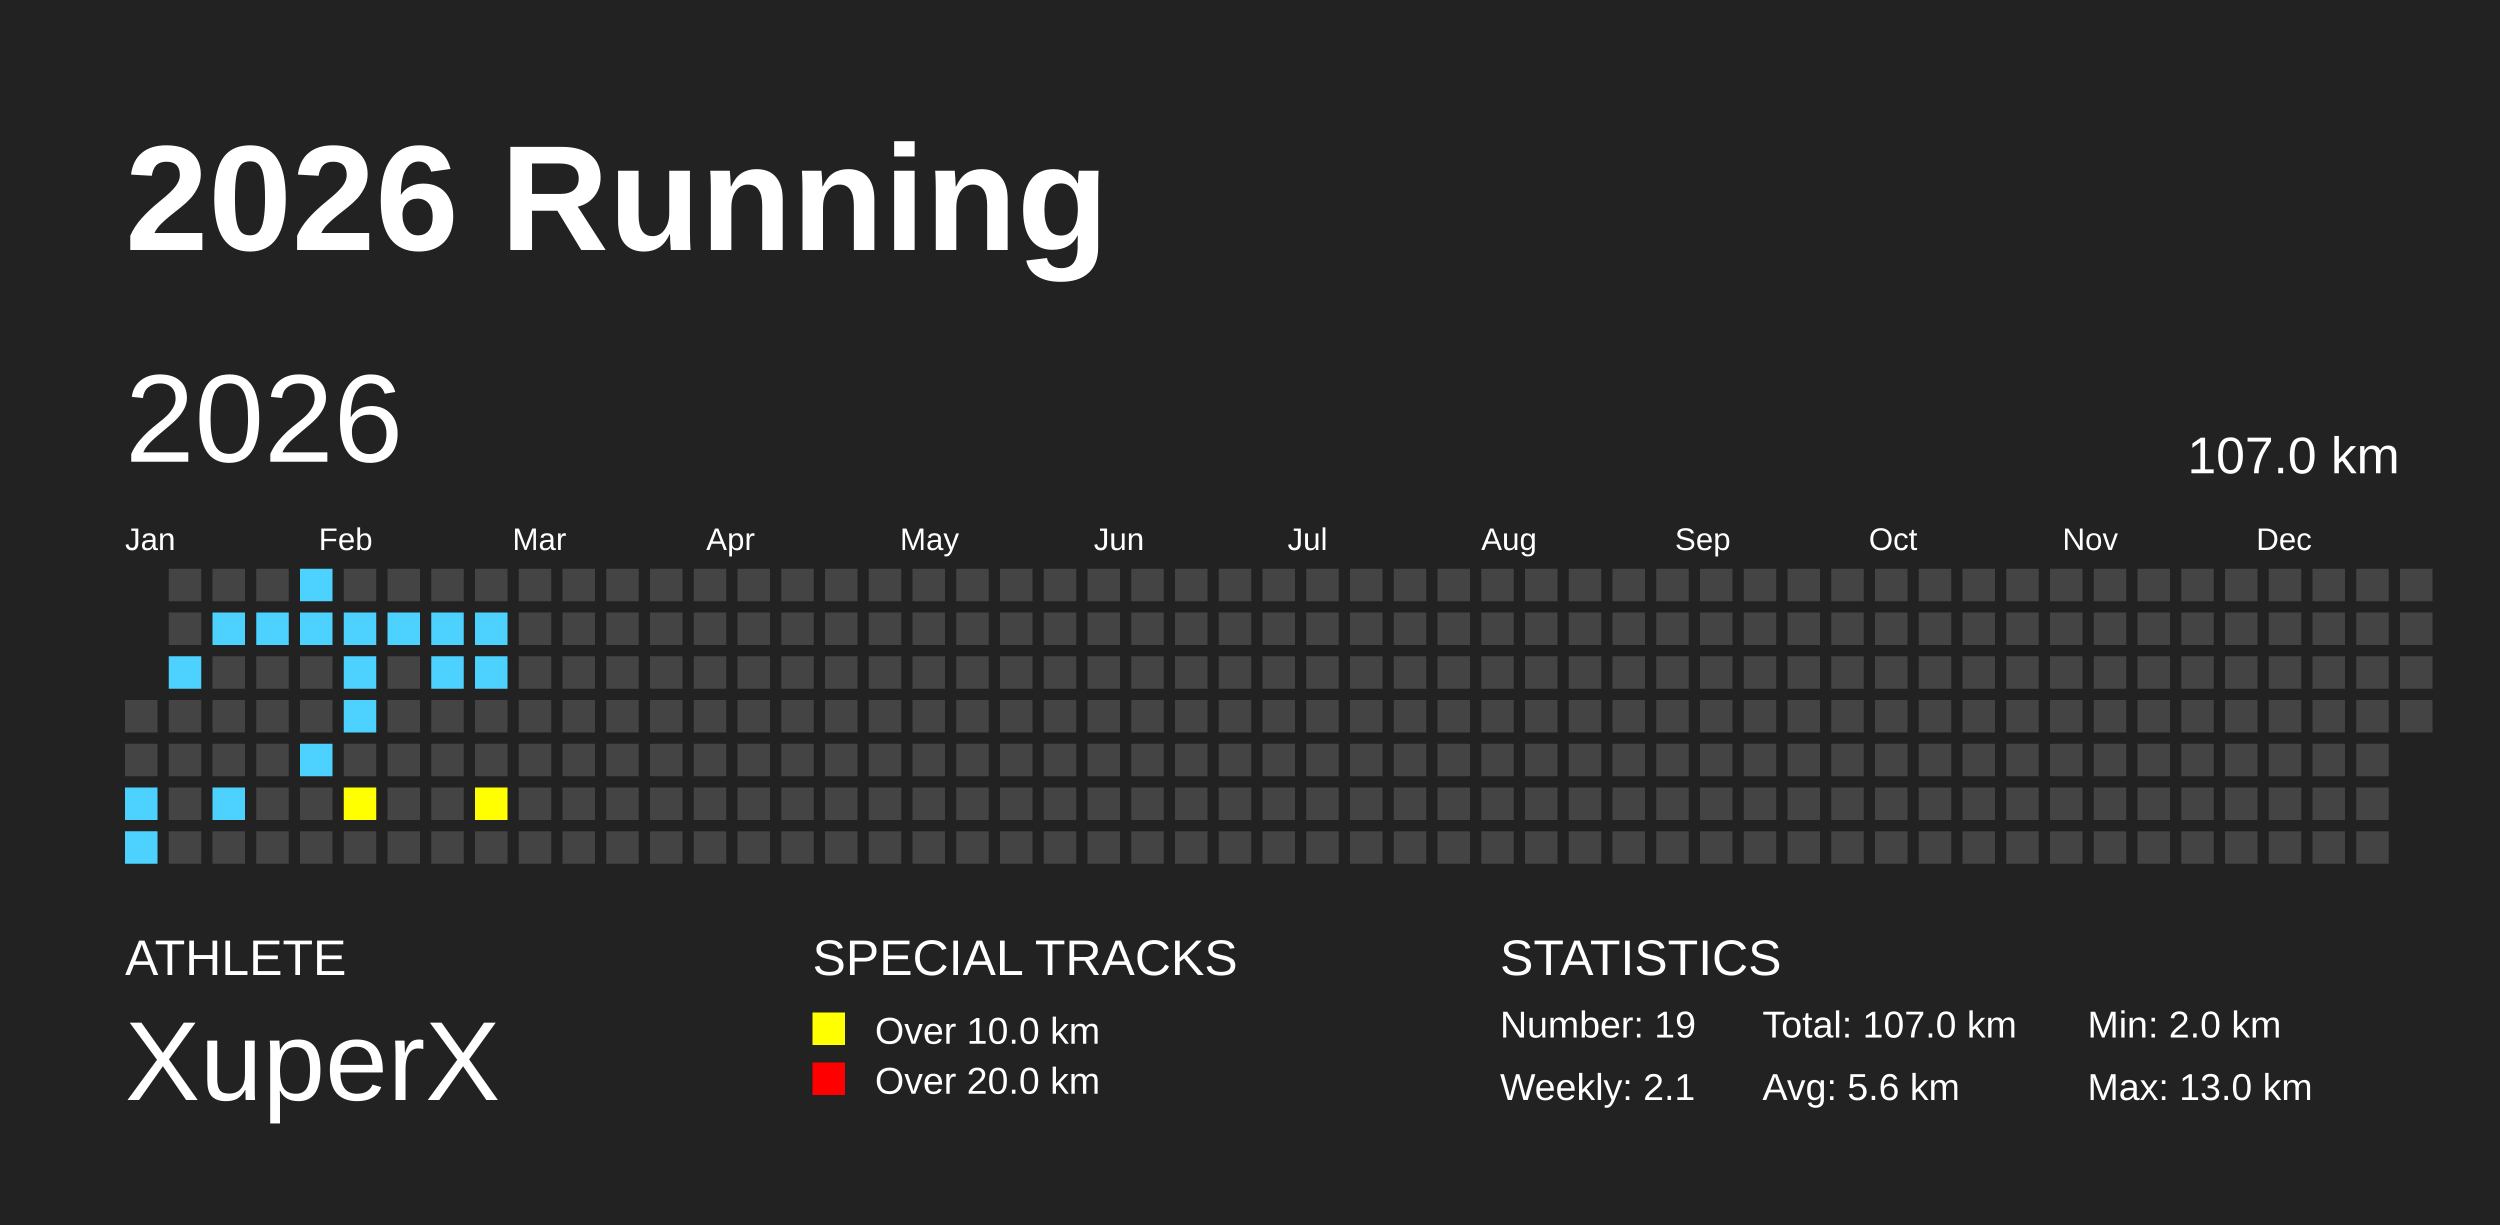
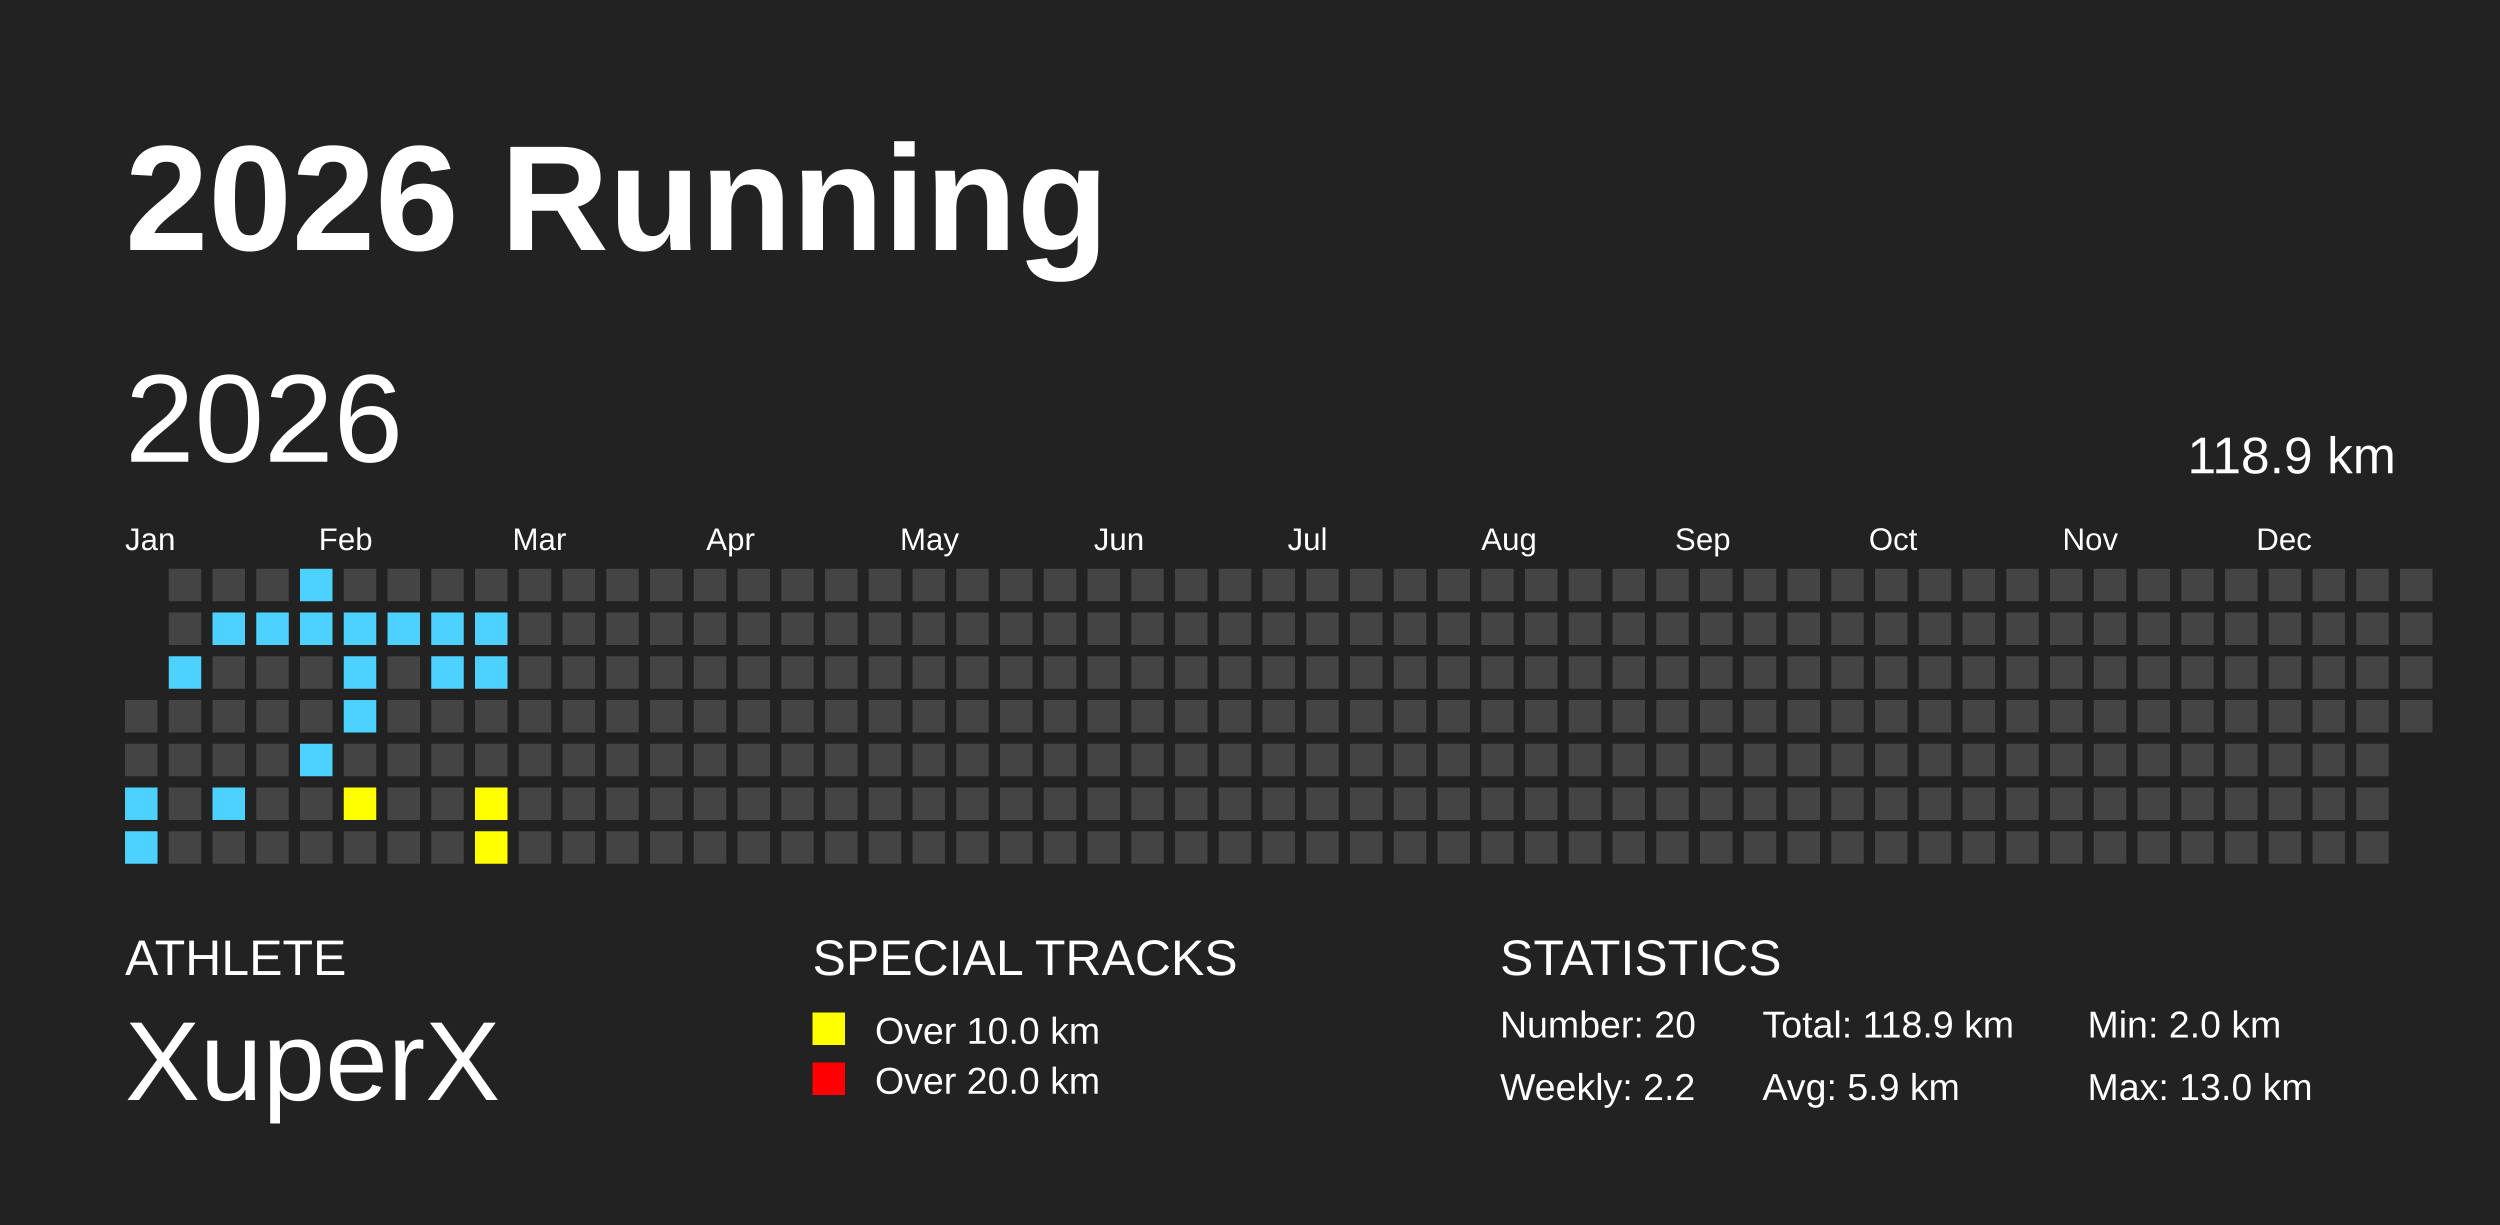
<svg xmlns="http://www.w3.org/2000/svg" baseProfile="full" height="98mm" version="1.1" viewBox="0,0,200,98" width="200mm">
  <defs />
  <rect fill="#222222" height="98" width="200" x="0" y="0" />
  <text fill="#FFFFFF" style="font-size:12px; font-family:Arial; font-weight:bold;" x="10" y="20">2026 Running</text>
  <text fill="#FFFFFF" style="font-size:4px; font-family:Arial" x="10" y="78">ATHLETE</text>
  <text fill="#FFFFFF" style="font-size:9px; font-family:Arial" x="10" y="88">XuperX</text>
  <text fill="#FFFFFF" style="font-size:4px; font-family:Arial" x="65" y="78">SPECIAL TRACKS</text>
  <rect fill="yellow" height="2.6" width="2.6" x="65" y="81" />
  <text fill="#FFFFFF" style="font-size:3px; font-family:Arial" x="70" y="83.5">Over 10.0 km</text>
  <rect fill="red" height="2.6" width="2.6" x="65" y="85" />
  <text fill="#FFFFFF" style="font-size:3px; font-family:Arial" x="70" y="87.5">Over 20.0 km</text>
  <text fill="#FFFFFF" style="font-size:4px; font-family:Arial" x="120" y="78">STATISTICS</text>
-   <text fill="#FFFFFF" style="font-size:3px; font-family:Arial" x="120" y="83">Number: 19</text>
-   <text fill="#FFFFFF" style="font-size:3px; font-family:Arial" x="120" y="88">Weekly: 2.1</text>
-   <text fill="#FFFFFF" style="font-size:3px; font-family:Arial" x="141" y="83">Total: 107.0 km</text>
-   <text fill="#FFFFFF" style="font-size:3px; font-family:Arial" x="141" y="88">Avg: 5.6 km</text>
+   <text fill="#FFFFFF" style="font-size:3px; font-family:Arial" x="120" y="83">Number: 20</text>
+   <text fill="#FFFFFF" style="font-size:3px; font-family:Arial" x="120" y="88">Weekly: 2.2</text>
+   <text fill="#FFFFFF" style="font-size:3px; font-family:Arial" x="141" y="83">Total: 118.9 km</text>
+   <text fill="#FFFFFF" style="font-size:3px; font-family:Arial" x="141" y="88">Avg: 5.9 km</text>
  <text fill="#FFFFFF" style="font-size:3px; font-family:Arial" x="167" y="83">Min: 2.0 km</text>
  <text fill="#FFFFFF" style="font-size:3px; font-family:Arial" x="167" y="88">Max: 13.0 km</text>
  <text dominant-baseline="hanging" fill="#FFFFFF" style="font-size:10.0px; font-family:Arial;" x="10" y="30">2026</text>
-   <text dominant-baseline="hanging" fill="#FFFFFF" style="font-size:4.125px; font-family:Arial;" x="175" y="35">107.0 km</text>
+   <text dominant-baseline="hanging" fill="#FFFFFF" style="font-size:4.125px; font-family:Arial;" x="175" y="35">118.9 km</text>
  <text fill="#FFFFFF" style="font-size:2.5px; font-family:Arial" x="10.0" y="44">Jan</text>
  <text fill="#FFFFFF" style="font-size:2.5px; font-family:Arial" x="25.5" y="44">Feb</text>
  <text fill="#FFFFFF" style="font-size:2.5px; font-family:Arial" x="41.0" y="44">Mar</text>
  <text fill="#FFFFFF" style="font-size:2.5px; font-family:Arial" x="56.5" y="44">Apr</text>
  <text fill="#FFFFFF" style="font-size:2.5px; font-family:Arial" x="72.0" y="44">May</text>
  <text fill="#FFFFFF" style="font-size:2.5px; font-family:Arial" x="87.5" y="44">Jun</text>
  <text fill="#FFFFFF" style="font-size:2.5px; font-family:Arial" x="103.0" y="44">Jul</text>
  <text fill="#FFFFFF" style="font-size:2.5px; font-family:Arial" x="118.5" y="44">Aug</text>
  <text fill="#FFFFFF" style="font-size:2.5px; font-family:Arial" x="134.0" y="44">Sep</text>
  <text fill="#FFFFFF" style="font-size:2.5px; font-family:Arial" x="149.5" y="44">Oct</text>
  <text fill="#FFFFFF" style="font-size:2.5px; font-family:Arial" x="165.0" y="44">Nov</text>
  <text fill="#FFFFFF" style="font-size:2.5px; font-family:Arial" x="180.5" y="44">Dec</text>
  <rect fill="#444444" height="2.6" width="2.6" x="10.0" y="56.0" />
  <rect fill="#444444" height="2.6" width="2.6" x="10.0" y="59.5" />
  <rect fill="#4DD2FF" height="2.6" width="2.6" x="10.0" y="63.0" />
  <rect fill="#4DD2FF" height="2.6" width="2.6" x="10.0" y="66.5" />
  <rect fill="#444444" height="2.6" width="2.6" x="13.5" y="45.5" />
  <rect fill="#444444" height="2.6" width="2.6" x="13.5" y="49.0" />
  <rect fill="#4DD2FF" height="2.6" width="2.6" x="13.5" y="52.5" />
  <rect fill="#444444" height="2.6" width="2.6" x="13.5" y="56.0" />
  <rect fill="#444444" height="2.6" width="2.6" x="13.5" y="59.5" />
  <rect fill="#444444" height="2.6" width="2.6" x="13.5" y="63.0" />
  <rect fill="#444444" height="2.6" width="2.6" x="13.5" y="66.5" />
  <rect fill="#444444" height="2.6" width="2.6" x="17.0" y="45.5" />
  <rect fill="#4DD2FF" height="2.6" width="2.6" x="17.0" y="49.0" />
  <rect fill="#444444" height="2.6" width="2.6" x="17.0" y="52.5" />
  <rect fill="#444444" height="2.6" width="2.6" x="17.0" y="56.0" />
  <rect fill="#444444" height="2.6" width="2.6" x="17.0" y="59.5" />
  <rect fill="#4DD2FF" height="2.6" width="2.6" x="17.0" y="63.0" />
  <rect fill="#444444" height="2.6" width="2.6" x="17.0" y="66.5" />
  <rect fill="#444444" height="2.6" width="2.6" x="20.5" y="45.5" />
  <rect fill="#4DD2FF" height="2.6" width="2.6" x="20.5" y="49.0" />
  <rect fill="#444444" height="2.6" width="2.6" x="20.5" y="52.5" />
  <rect fill="#444444" height="2.6" width="2.6" x="20.5" y="56.0" />
  <rect fill="#444444" height="2.6" width="2.6" x="20.5" y="59.5" />
  <rect fill="#444444" height="2.6" width="2.6" x="20.5" y="63.0" />
  <rect fill="#444444" height="2.6" width="2.6" x="20.5" y="66.5" />
  <rect fill="#4DD2FF" height="2.6" width="2.6" x="24.0" y="45.5" />
  <rect fill="#4DD2FF" height="2.6" width="2.6" x="24.0" y="49.0" />
  <rect fill="#444444" height="2.6" width="2.6" x="24.0" y="52.5" />
  <rect fill="#444444" height="2.6" width="2.6" x="24.0" y="56.0" />
  <rect fill="#4DD2FF" height="2.6" width="2.6" x="24.0" y="59.5" />
  <rect fill="#444444" height="2.6" width="2.6" x="24.0" y="63.0" />
  <rect fill="#444444" height="2.6" width="2.6" x="24.0" y="66.5" />
  <rect fill="#444444" height="2.6" width="2.6" x="27.5" y="45.5" />
  <rect fill="#4DD2FF" height="2.6" width="2.6" x="27.5" y="49.0" />
  <rect fill="#4DD2FF" height="2.6" width="2.6" x="27.5" y="52.5" />
  <rect fill="#4DD2FF" height="2.6" width="2.6" x="27.5" y="56.0" />
  <rect fill="#444444" height="2.6" width="2.6" x="27.5" y="59.5" />
  <rect fill="yellow" height="2.6" width="2.6" x="27.5" y="63.0" />
  <rect fill="#444444" height="2.6" width="2.6" x="27.5" y="66.5" />
  <rect fill="#444444" height="2.6" width="2.6" x="31.0" y="45.5" />
  <rect fill="#4DD2FF" height="2.6" width="2.6" x="31.0" y="49.0" />
  <rect fill="#444444" height="2.6" width="2.6" x="31.0" y="52.5" />
  <rect fill="#444444" height="2.6" width="2.6" x="31.0" y="56.0" />
  <rect fill="#444444" height="2.6" width="2.6" x="31.0" y="59.5" />
  <rect fill="#444444" height="2.6" width="2.6" x="31.0" y="63.0" />
  <rect fill="#444444" height="2.6" width="2.6" x="31.0" y="66.5" />
  <rect fill="#444444" height="2.6" width="2.6" x="34.5" y="45.5" />
  <rect fill="#4DD2FF" height="2.6" width="2.6" x="34.5" y="49.0" />
  <rect fill="#4DD2FF" height="2.6" width="2.6" x="34.5" y="52.5" />
  <rect fill="#444444" height="2.6" width="2.6" x="34.5" y="56.0" />
  <rect fill="#444444" height="2.6" width="2.6" x="34.5" y="59.5" />
  <rect fill="#444444" height="2.6" width="2.6" x="34.5" y="63.0" />
  <rect fill="#444444" height="2.6" width="2.6" x="34.5" y="66.5" />
  <rect fill="#444444" height="2.6" width="2.6" x="38.0" y="45.5" />
  <rect fill="#4DD2FF" height="2.6" width="2.6" x="38.0" y="49.0" />
  <rect fill="#4DD2FF" height="2.6" width="2.6" x="38.0" y="52.5" />
  <rect fill="#444444" height="2.6" width="2.6" x="38.0" y="56.0" />
  <rect fill="#444444" height="2.6" width="2.6" x="38.0" y="59.5" />
  <rect fill="yellow" height="2.6" width="2.6" x="38.0" y="63.0" />
-   <rect fill="#444444" height="2.6" width="2.6" x="38.0" y="66.5" />
+   <rect fill="yellow" height="2.6" width="2.6" x="38.0" y="66.5" />
  <rect fill="#444444" height="2.6" width="2.6" x="41.5" y="45.5" />
  <rect fill="#444444" height="2.6" width="2.6" x="41.5" y="49.0" />
  <rect fill="#444444" height="2.6" width="2.6" x="41.5" y="52.5" />
  <rect fill="#444444" height="2.6" width="2.6" x="41.5" y="56.0" />
  <rect fill="#444444" height="2.6" width="2.6" x="41.5" y="59.5" />
  <rect fill="#444444" height="2.6" width="2.6" x="41.5" y="63.0" />
  <rect fill="#444444" height="2.6" width="2.6" x="41.5" y="66.5" />
  <rect fill="#444444" height="2.6" width="2.6" x="45.0" y="45.5" />
  <rect fill="#444444" height="2.6" width="2.6" x="45.0" y="49.0" />
  <rect fill="#444444" height="2.6" width="2.6" x="45.0" y="52.5" />
  <rect fill="#444444" height="2.6" width="2.6" x="45.0" y="56.0" />
  <rect fill="#444444" height="2.6" width="2.6" x="45.0" y="59.5" />
  <rect fill="#444444" height="2.6" width="2.6" x="45.0" y="63.0" />
  <rect fill="#444444" height="2.6" width="2.6" x="45.0" y="66.5" />
  <rect fill="#444444" height="2.6" width="2.6" x="48.5" y="45.5" />
  <rect fill="#444444" height="2.6" width="2.6" x="48.5" y="49.0" />
  <rect fill="#444444" height="2.6" width="2.6" x="48.5" y="52.5" />
  <rect fill="#444444" height="2.6" width="2.6" x="48.5" y="56.0" />
  <rect fill="#444444" height="2.6" width="2.6" x="48.5" y="59.5" />
  <rect fill="#444444" height="2.6" width="2.6" x="48.5" y="63.0" />
  <rect fill="#444444" height="2.6" width="2.6" x="48.5" y="66.5" />
  <rect fill="#444444" height="2.6" width="2.6" x="52.0" y="45.5" />
  <rect fill="#444444" height="2.6" width="2.6" x="52.0" y="49.0" />
  <rect fill="#444444" height="2.6" width="2.6" x="52.0" y="52.5" />
  <rect fill="#444444" height="2.6" width="2.6" x="52.0" y="56.0" />
  <rect fill="#444444" height="2.6" width="2.6" x="52.0" y="59.5" />
  <rect fill="#444444" height="2.6" width="2.6" x="52.0" y="63.0" />
  <rect fill="#444444" height="2.6" width="2.6" x="52.0" y="66.5" />
  <rect fill="#444444" height="2.6" width="2.6" x="55.5" y="45.5" />
  <rect fill="#444444" height="2.6" width="2.6" x="55.5" y="49.0" />
  <rect fill="#444444" height="2.6" width="2.6" x="55.5" y="52.5" />
  <rect fill="#444444" height="2.6" width="2.6" x="55.5" y="56.0" />
  <rect fill="#444444" height="2.6" width="2.6" x="55.5" y="59.5" />
  <rect fill="#444444" height="2.6" width="2.6" x="55.5" y="63.0" />
  <rect fill="#444444" height="2.6" width="2.6" x="55.5" y="66.5" />
  <rect fill="#444444" height="2.6" width="2.6" x="59.0" y="45.5" />
  <rect fill="#444444" height="2.6" width="2.6" x="59.0" y="49.0" />
  <rect fill="#444444" height="2.6" width="2.6" x="59.0" y="52.5" />
  <rect fill="#444444" height="2.6" width="2.6" x="59.0" y="56.0" />
  <rect fill="#444444" height="2.6" width="2.6" x="59.0" y="59.5" />
  <rect fill="#444444" height="2.6" width="2.6" x="59.0" y="63.0" />
  <rect fill="#444444" height="2.6" width="2.6" x="59.0" y="66.5" />
  <rect fill="#444444" height="2.6" width="2.6" x="62.5" y="45.5" />
  <rect fill="#444444" height="2.6" width="2.6" x="62.5" y="49.0" />
  <rect fill="#444444" height="2.6" width="2.6" x="62.5" y="52.5" />
  <rect fill="#444444" height="2.6" width="2.6" x="62.5" y="56.0" />
  <rect fill="#444444" height="2.6" width="2.6" x="62.5" y="59.5" />
  <rect fill="#444444" height="2.6" width="2.6" x="62.5" y="63.0" />
  <rect fill="#444444" height="2.6" width="2.6" x="62.5" y="66.5" />
  <rect fill="#444444" height="2.6" width="2.6" x="66.0" y="45.5" />
  <rect fill="#444444" height="2.6" width="2.6" x="66.0" y="49.0" />
  <rect fill="#444444" height="2.6" width="2.6" x="66.0" y="52.5" />
  <rect fill="#444444" height="2.6" width="2.6" x="66.0" y="56.0" />
  <rect fill="#444444" height="2.6" width="2.6" x="66.0" y="59.5" />
  <rect fill="#444444" height="2.6" width="2.6" x="66.0" y="63.0" />
  <rect fill="#444444" height="2.6" width="2.6" x="66.0" y="66.5" />
  <rect fill="#444444" height="2.6" width="2.6" x="69.5" y="45.5" />
  <rect fill="#444444" height="2.6" width="2.6" x="69.5" y="49.0" />
  <rect fill="#444444" height="2.6" width="2.6" x="69.5" y="52.5" />
  <rect fill="#444444" height="2.6" width="2.6" x="69.5" y="56.0" />
  <rect fill="#444444" height="2.6" width="2.6" x="69.5" y="59.5" />
  <rect fill="#444444" height="2.6" width="2.6" x="69.5" y="63.0" />
  <rect fill="#444444" height="2.6" width="2.6" x="69.5" y="66.5" />
  <rect fill="#444444" height="2.6" width="2.6" x="73.0" y="45.5" />
  <rect fill="#444444" height="2.6" width="2.6" x="73.0" y="49.0" />
  <rect fill="#444444" height="2.6" width="2.6" x="73.0" y="52.5" />
  <rect fill="#444444" height="2.6" width="2.6" x="73.0" y="56.0" />
  <rect fill="#444444" height="2.6" width="2.6" x="73.0" y="59.5" />
  <rect fill="#444444" height="2.6" width="2.6" x="73.0" y="63.0" />
  <rect fill="#444444" height="2.6" width="2.6" x="73.0" y="66.5" />
  <rect fill="#444444" height="2.6" width="2.6" x="76.5" y="45.5" />
  <rect fill="#444444" height="2.6" width="2.6" x="76.5" y="49.0" />
  <rect fill="#444444" height="2.6" width="2.6" x="76.5" y="52.5" />
  <rect fill="#444444" height="2.6" width="2.6" x="76.5" y="56.0" />
  <rect fill="#444444" height="2.6" width="2.6" x="76.5" y="59.5" />
  <rect fill="#444444" height="2.6" width="2.6" x="76.5" y="63.0" />
  <rect fill="#444444" height="2.6" width="2.6" x="76.5" y="66.5" />
  <rect fill="#444444" height="2.6" width="2.6" x="80.0" y="45.5" />
  <rect fill="#444444" height="2.6" width="2.6" x="80.0" y="49.0" />
  <rect fill="#444444" height="2.6" width="2.6" x="80.0" y="52.5" />
  <rect fill="#444444" height="2.6" width="2.6" x="80.0" y="56.0" />
  <rect fill="#444444" height="2.6" width="2.6" x="80.0" y="59.5" />
  <rect fill="#444444" height="2.6" width="2.6" x="80.0" y="63.0" />
  <rect fill="#444444" height="2.6" width="2.6" x="80.0" y="66.5" />
  <rect fill="#444444" height="2.6" width="2.6" x="83.5" y="45.5" />
  <rect fill="#444444" height="2.6" width="2.6" x="83.5" y="49.0" />
  <rect fill="#444444" height="2.6" width="2.6" x="83.5" y="52.5" />
  <rect fill="#444444" height="2.6" width="2.6" x="83.5" y="56.0" />
  <rect fill="#444444" height="2.6" width="2.6" x="83.5" y="59.5" />
  <rect fill="#444444" height="2.6" width="2.6" x="83.5" y="63.0" />
  <rect fill="#444444" height="2.6" width="2.6" x="83.5" y="66.5" />
  <rect fill="#444444" height="2.6" width="2.6" x="87.0" y="45.5" />
  <rect fill="#444444" height="2.6" width="2.6" x="87.0" y="49.0" />
  <rect fill="#444444" height="2.6" width="2.6" x="87.0" y="52.5" />
  <rect fill="#444444" height="2.6" width="2.6" x="87.0" y="56.0" />
  <rect fill="#444444" height="2.6" width="2.6" x="87.0" y="59.5" />
  <rect fill="#444444" height="2.6" width="2.6" x="87.0" y="63.0" />
  <rect fill="#444444" height="2.6" width="2.6" x="87.0" y="66.5" />
  <rect fill="#444444" height="2.6" width="2.6" x="90.5" y="45.5" />
  <rect fill="#444444" height="2.6" width="2.6" x="90.5" y="49.0" />
  <rect fill="#444444" height="2.6" width="2.6" x="90.5" y="52.5" />
  <rect fill="#444444" height="2.6" width="2.6" x="90.5" y="56.0" />
  <rect fill="#444444" height="2.6" width="2.6" x="90.5" y="59.5" />
  <rect fill="#444444" height="2.6" width="2.6" x="90.5" y="63.0" />
  <rect fill="#444444" height="2.6" width="2.6" x="90.5" y="66.5" />
  <rect fill="#444444" height="2.6" width="2.6" x="94.0" y="45.5" />
  <rect fill="#444444" height="2.6" width="2.6" x="94.0" y="49.0" />
  <rect fill="#444444" height="2.6" width="2.6" x="94.0" y="52.5" />
  <rect fill="#444444" height="2.6" width="2.6" x="94.0" y="56.0" />
  <rect fill="#444444" height="2.6" width="2.6" x="94.0" y="59.5" />
  <rect fill="#444444" height="2.6" width="2.6" x="94.0" y="63.0" />
  <rect fill="#444444" height="2.6" width="2.6" x="94.0" y="66.5" />
  <rect fill="#444444" height="2.6" width="2.6" x="97.5" y="45.5" />
  <rect fill="#444444" height="2.6" width="2.6" x="97.5" y="49.0" />
  <rect fill="#444444" height="2.6" width="2.6" x="97.5" y="52.5" />
  <rect fill="#444444" height="2.6" width="2.6" x="97.5" y="56.0" />
  <rect fill="#444444" height="2.6" width="2.6" x="97.5" y="59.5" />
  <rect fill="#444444" height="2.6" width="2.6" x="97.5" y="63.0" />
  <rect fill="#444444" height="2.6" width="2.6" x="97.5" y="66.5" />
  <rect fill="#444444" height="2.6" width="2.6" x="101.0" y="45.5" />
  <rect fill="#444444" height="2.6" width="2.6" x="101.0" y="49.0" />
  <rect fill="#444444" height="2.6" width="2.6" x="101.0" y="52.5" />
  <rect fill="#444444" height="2.6" width="2.6" x="101.0" y="56.0" />
  <rect fill="#444444" height="2.6" width="2.6" x="101.0" y="59.5" />
  <rect fill="#444444" height="2.6" width="2.6" x="101.0" y="63.0" />
  <rect fill="#444444" height="2.6" width="2.6" x="101.0" y="66.5" />
  <rect fill="#444444" height="2.6" width="2.6" x="104.5" y="45.5" />
  <rect fill="#444444" height="2.6" width="2.6" x="104.5" y="49.0" />
  <rect fill="#444444" height="2.6" width="2.6" x="104.5" y="52.5" />
  <rect fill="#444444" height="2.6" width="2.6" x="104.5" y="56.0" />
  <rect fill="#444444" height="2.6" width="2.6" x="104.5" y="59.5" />
  <rect fill="#444444" height="2.6" width="2.6" x="104.5" y="63.0" />
  <rect fill="#444444" height="2.6" width="2.6" x="104.5" y="66.5" />
  <rect fill="#444444" height="2.6" width="2.6" x="108.0" y="45.5" />
  <rect fill="#444444" height="2.6" width="2.6" x="108.0" y="49.0" />
  <rect fill="#444444" height="2.6" width="2.6" x="108.0" y="52.5" />
  <rect fill="#444444" height="2.6" width="2.6" x="108.0" y="56.0" />
  <rect fill="#444444" height="2.6" width="2.6" x="108.0" y="59.5" />
  <rect fill="#444444" height="2.6" width="2.6" x="108.0" y="63.0" />
  <rect fill="#444444" height="2.6" width="2.6" x="108.0" y="66.5" />
  <rect fill="#444444" height="2.6" width="2.6" x="111.5" y="45.5" />
  <rect fill="#444444" height="2.6" width="2.6" x="111.5" y="49.0" />
  <rect fill="#444444" height="2.6" width="2.6" x="111.5" y="52.5" />
  <rect fill="#444444" height="2.6" width="2.6" x="111.5" y="56.0" />
  <rect fill="#444444" height="2.6" width="2.6" x="111.5" y="59.5" />
  <rect fill="#444444" height="2.6" width="2.6" x="111.5" y="63.0" />
  <rect fill="#444444" height="2.6" width="2.6" x="111.5" y="66.5" />
  <rect fill="#444444" height="2.6" width="2.6" x="115.0" y="45.5" />
  <rect fill="#444444" height="2.6" width="2.6" x="115.0" y="49.0" />
  <rect fill="#444444" height="2.6" width="2.6" x="115.0" y="52.5" />
  <rect fill="#444444" height="2.6" width="2.6" x="115.0" y="56.0" />
  <rect fill="#444444" height="2.6" width="2.6" x="115.0" y="59.5" />
  <rect fill="#444444" height="2.6" width="2.6" x="115.0" y="63.0" />
  <rect fill="#444444" height="2.6" width="2.6" x="115.0" y="66.5" />
  <rect fill="#444444" height="2.6" width="2.6" x="118.5" y="45.5" />
  <rect fill="#444444" height="2.6" width="2.6" x="118.5" y="49.0" />
  <rect fill="#444444" height="2.6" width="2.6" x="118.5" y="52.5" />
  <rect fill="#444444" height="2.6" width="2.6" x="118.5" y="56.0" />
  <rect fill="#444444" height="2.6" width="2.6" x="118.5" y="59.5" />
  <rect fill="#444444" height="2.6" width="2.6" x="118.5" y="63.0" />
  <rect fill="#444444" height="2.6" width="2.6" x="118.5" y="66.5" />
  <rect fill="#444444" height="2.6" width="2.6" x="122.0" y="45.5" />
  <rect fill="#444444" height="2.6" width="2.6" x="122.0" y="49.0" />
  <rect fill="#444444" height="2.6" width="2.6" x="122.0" y="52.5" />
  <rect fill="#444444" height="2.6" width="2.6" x="122.0" y="56.0" />
  <rect fill="#444444" height="2.6" width="2.6" x="122.0" y="59.5" />
  <rect fill="#444444" height="2.6" width="2.6" x="122.0" y="63.0" />
  <rect fill="#444444" height="2.6" width="2.6" x="122.0" y="66.5" />
  <rect fill="#444444" height="2.6" width="2.6" x="125.5" y="45.5" />
  <rect fill="#444444" height="2.6" width="2.6" x="125.5" y="49.0" />
  <rect fill="#444444" height="2.6" width="2.6" x="125.5" y="52.5" />
  <rect fill="#444444" height="2.6" width="2.6" x="125.5" y="56.0" />
  <rect fill="#444444" height="2.6" width="2.6" x="125.5" y="59.5" />
  <rect fill="#444444" height="2.6" width="2.6" x="125.5" y="63.0" />
  <rect fill="#444444" height="2.6" width="2.6" x="125.5" y="66.5" />
  <rect fill="#444444" height="2.6" width="2.6" x="129.0" y="45.5" />
  <rect fill="#444444" height="2.6" width="2.6" x="129.0" y="49.0" />
  <rect fill="#444444" height="2.6" width="2.6" x="129.0" y="52.5" />
  <rect fill="#444444" height="2.6" width="2.6" x="129.0" y="56.0" />
  <rect fill="#444444" height="2.6" width="2.6" x="129.0" y="59.5" />
  <rect fill="#444444" height="2.6" width="2.6" x="129.0" y="63.0" />
  <rect fill="#444444" height="2.6" width="2.6" x="129.0" y="66.5" />
  <rect fill="#444444" height="2.6" width="2.6" x="132.5" y="45.5" />
  <rect fill="#444444" height="2.6" width="2.6" x="132.5" y="49.0" />
  <rect fill="#444444" height="2.6" width="2.6" x="132.5" y="52.5" />
  <rect fill="#444444" height="2.6" width="2.6" x="132.5" y="56.0" />
  <rect fill="#444444" height="2.6" width="2.6" x="132.5" y="59.5" />
  <rect fill="#444444" height="2.6" width="2.6" x="132.5" y="63.0" />
  <rect fill="#444444" height="2.6" width="2.6" x="132.5" y="66.5" />
  <rect fill="#444444" height="2.6" width="2.6" x="136.0" y="45.5" />
  <rect fill="#444444" height="2.6" width="2.6" x="136.0" y="49.0" />
  <rect fill="#444444" height="2.6" width="2.6" x="136.0" y="52.5" />
  <rect fill="#444444" height="2.6" width="2.6" x="136.0" y="56.0" />
  <rect fill="#444444" height="2.6" width="2.6" x="136.0" y="59.5" />
  <rect fill="#444444" height="2.6" width="2.6" x="136.0" y="63.0" />
  <rect fill="#444444" height="2.6" width="2.6" x="136.0" y="66.5" />
  <rect fill="#444444" height="2.6" width="2.6" x="139.5" y="45.5" />
  <rect fill="#444444" height="2.6" width="2.6" x="139.5" y="49.0" />
  <rect fill="#444444" height="2.6" width="2.6" x="139.5" y="52.5" />
  <rect fill="#444444" height="2.6" width="2.6" x="139.5" y="56.0" />
  <rect fill="#444444" height="2.6" width="2.6" x="139.5" y="59.5" />
  <rect fill="#444444" height="2.6" width="2.6" x="139.5" y="63.0" />
  <rect fill="#444444" height="2.6" width="2.6" x="139.5" y="66.5" />
  <rect fill="#444444" height="2.6" width="2.6" x="143.0" y="45.5" />
  <rect fill="#444444" height="2.6" width="2.6" x="143.0" y="49.0" />
  <rect fill="#444444" height="2.6" width="2.6" x="143.0" y="52.5" />
  <rect fill="#444444" height="2.6" width="2.6" x="143.0" y="56.0" />
  <rect fill="#444444" height="2.6" width="2.6" x="143.0" y="59.5" />
  <rect fill="#444444" height="2.6" width="2.6" x="143.0" y="63.0" />
  <rect fill="#444444" height="2.6" width="2.6" x="143.0" y="66.5" />
  <rect fill="#444444" height="2.6" width="2.6" x="146.5" y="45.5" />
  <rect fill="#444444" height="2.6" width="2.6" x="146.5" y="49.0" />
  <rect fill="#444444" height="2.6" width="2.6" x="146.5" y="52.5" />
  <rect fill="#444444" height="2.6" width="2.6" x="146.5" y="56.0" />
  <rect fill="#444444" height="2.6" width="2.6" x="146.5" y="59.5" />
  <rect fill="#444444" height="2.6" width="2.6" x="146.5" y="63.0" />
  <rect fill="#444444" height="2.6" width="2.6" x="146.5" y="66.5" />
  <rect fill="#444444" height="2.6" width="2.6" x="150.0" y="45.5" />
  <rect fill="#444444" height="2.6" width="2.6" x="150.0" y="49.0" />
  <rect fill="#444444" height="2.6" width="2.6" x="150.0" y="52.5" />
  <rect fill="#444444" height="2.6" width="2.6" x="150.0" y="56.0" />
  <rect fill="#444444" height="2.6" width="2.6" x="150.0" y="59.5" />
  <rect fill="#444444" height="2.6" width="2.6" x="150.0" y="63.0" />
  <rect fill="#444444" height="2.6" width="2.6" x="150.0" y="66.5" />
  <rect fill="#444444" height="2.6" width="2.6" x="153.5" y="45.5" />
  <rect fill="#444444" height="2.6" width="2.6" x="153.5" y="49.0" />
  <rect fill="#444444" height="2.6" width="2.6" x="153.5" y="52.5" />
  <rect fill="#444444" height="2.6" width="2.6" x="153.5" y="56.0" />
  <rect fill="#444444" height="2.6" width="2.6" x="153.5" y="59.5" />
  <rect fill="#444444" height="2.6" width="2.6" x="153.5" y="63.0" />
  <rect fill="#444444" height="2.6" width="2.6" x="153.5" y="66.5" />
  <rect fill="#444444" height="2.6" width="2.6" x="157.0" y="45.5" />
  <rect fill="#444444" height="2.6" width="2.6" x="157.0" y="49.0" />
  <rect fill="#444444" height="2.6" width="2.6" x="157.0" y="52.5" />
  <rect fill="#444444" height="2.6" width="2.6" x="157.0" y="56.0" />
  <rect fill="#444444" height="2.6" width="2.6" x="157.0" y="59.5" />
  <rect fill="#444444" height="2.6" width="2.6" x="157.0" y="63.0" />
  <rect fill="#444444" height="2.6" width="2.6" x="157.0" y="66.5" />
  <rect fill="#444444" height="2.6" width="2.6" x="160.5" y="45.5" />
  <rect fill="#444444" height="2.6" width="2.6" x="160.5" y="49.0" />
  <rect fill="#444444" height="2.6" width="2.6" x="160.5" y="52.5" />
  <rect fill="#444444" height="2.6" width="2.6" x="160.5" y="56.0" />
  <rect fill="#444444" height="2.6" width="2.6" x="160.5" y="59.5" />
  <rect fill="#444444" height="2.6" width="2.6" x="160.5" y="63.0" />
  <rect fill="#444444" height="2.6" width="2.6" x="160.5" y="66.5" />
  <rect fill="#444444" height="2.6" width="2.6" x="164.0" y="45.5" />
  <rect fill="#444444" height="2.6" width="2.6" x="164.0" y="49.0" />
  <rect fill="#444444" height="2.6" width="2.6" x="164.0" y="52.5" />
  <rect fill="#444444" height="2.6" width="2.6" x="164.0" y="56.0" />
  <rect fill="#444444" height="2.6" width="2.6" x="164.0" y="59.5" />
  <rect fill="#444444" height="2.6" width="2.6" x="164.0" y="63.0" />
  <rect fill="#444444" height="2.6" width="2.6" x="164.0" y="66.5" />
  <rect fill="#444444" height="2.6" width="2.6" x="167.5" y="45.5" />
  <rect fill="#444444" height="2.6" width="2.6" x="167.5" y="49.0" />
  <rect fill="#444444" height="2.6" width="2.6" x="167.5" y="52.5" />
  <rect fill="#444444" height="2.6" width="2.6" x="167.5" y="56.0" />
  <rect fill="#444444" height="2.6" width="2.6" x="167.5" y="59.5" />
  <rect fill="#444444" height="2.6" width="2.6" x="167.5" y="63.0" />
  <rect fill="#444444" height="2.6" width="2.6" x="167.5" y="66.5" />
  <rect fill="#444444" height="2.6" width="2.6" x="171.0" y="45.5" />
  <rect fill="#444444" height="2.6" width="2.6" x="171.0" y="49.0" />
  <rect fill="#444444" height="2.6" width="2.6" x="171.0" y="52.5" />
  <rect fill="#444444" height="2.6" width="2.6" x="171.0" y="56.0" />
  <rect fill="#444444" height="2.6" width="2.6" x="171.0" y="59.5" />
  <rect fill="#444444" height="2.6" width="2.6" x="171.0" y="63.0" />
  <rect fill="#444444" height="2.6" width="2.6" x="171.0" y="66.5" />
  <rect fill="#444444" height="2.6" width="2.6" x="174.5" y="45.5" />
  <rect fill="#444444" height="2.6" width="2.6" x="174.5" y="49.0" />
  <rect fill="#444444" height="2.6" width="2.6" x="174.5" y="52.5" />
  <rect fill="#444444" height="2.6" width="2.6" x="174.5" y="56.0" />
  <rect fill="#444444" height="2.6" width="2.6" x="174.5" y="59.5" />
  <rect fill="#444444" height="2.6" width="2.6" x="174.5" y="63.0" />
  <rect fill="#444444" height="2.6" width="2.6" x="174.5" y="66.5" />
  <rect fill="#444444" height="2.6" width="2.6" x="178.0" y="45.5" />
  <rect fill="#444444" height="2.6" width="2.6" x="178.0" y="49.0" />
  <rect fill="#444444" height="2.6" width="2.6" x="178.0" y="52.5" />
  <rect fill="#444444" height="2.6" width="2.6" x="178.0" y="56.0" />
  <rect fill="#444444" height="2.6" width="2.6" x="178.0" y="59.5" />
  <rect fill="#444444" height="2.6" width="2.6" x="178.0" y="63.0" />
  <rect fill="#444444" height="2.6" width="2.6" x="178.0" y="66.5" />
  <rect fill="#444444" height="2.6" width="2.6" x="181.5" y="45.5" />
  <rect fill="#444444" height="2.6" width="2.6" x="181.5" y="49.0" />
  <rect fill="#444444" height="2.6" width="2.6" x="181.5" y="52.5" />
  <rect fill="#444444" height="2.6" width="2.6" x="181.5" y="56.0" />
  <rect fill="#444444" height="2.6" width="2.6" x="181.5" y="59.5" />
  <rect fill="#444444" height="2.6" width="2.6" x="181.5" y="63.0" />
  <rect fill="#444444" height="2.6" width="2.6" x="181.5" y="66.5" />
  <rect fill="#444444" height="2.6" width="2.6" x="185.0" y="45.5" />
  <rect fill="#444444" height="2.6" width="2.6" x="185.0" y="49.0" />
  <rect fill="#444444" height="2.6" width="2.6" x="185.0" y="52.5" />
  <rect fill="#444444" height="2.6" width="2.6" x="185.0" y="56.0" />
  <rect fill="#444444" height="2.6" width="2.6" x="185.0" y="59.5" />
  <rect fill="#444444" height="2.6" width="2.6" x="185.0" y="63.0" />
  <rect fill="#444444" height="2.6" width="2.6" x="185.0" y="66.5" />
  <rect fill="#444444" height="2.6" width="2.6" x="188.5" y="45.5" />
  <rect fill="#444444" height="2.6" width="2.6" x="188.5" y="49.0" />
  <rect fill="#444444" height="2.6" width="2.6" x="188.5" y="52.5" />
  <rect fill="#444444" height="2.6" width="2.6" x="188.5" y="56.0" />
  <rect fill="#444444" height="2.6" width="2.6" x="188.5" y="59.5" />
  <rect fill="#444444" height="2.6" width="2.6" x="188.5" y="63.0" />
  <rect fill="#444444" height="2.6" width="2.6" x="188.5" y="66.5" />
  <rect fill="#444444" height="2.6" width="2.6" x="192.0" y="45.5" />
  <rect fill="#444444" height="2.6" width="2.6" x="192.0" y="49.0" />
  <rect fill="#444444" height="2.6" width="2.6" x="192.0" y="52.5" />
  <rect fill="#444444" height="2.6" width="2.6" x="192.0" y="56.0" />
</svg>
